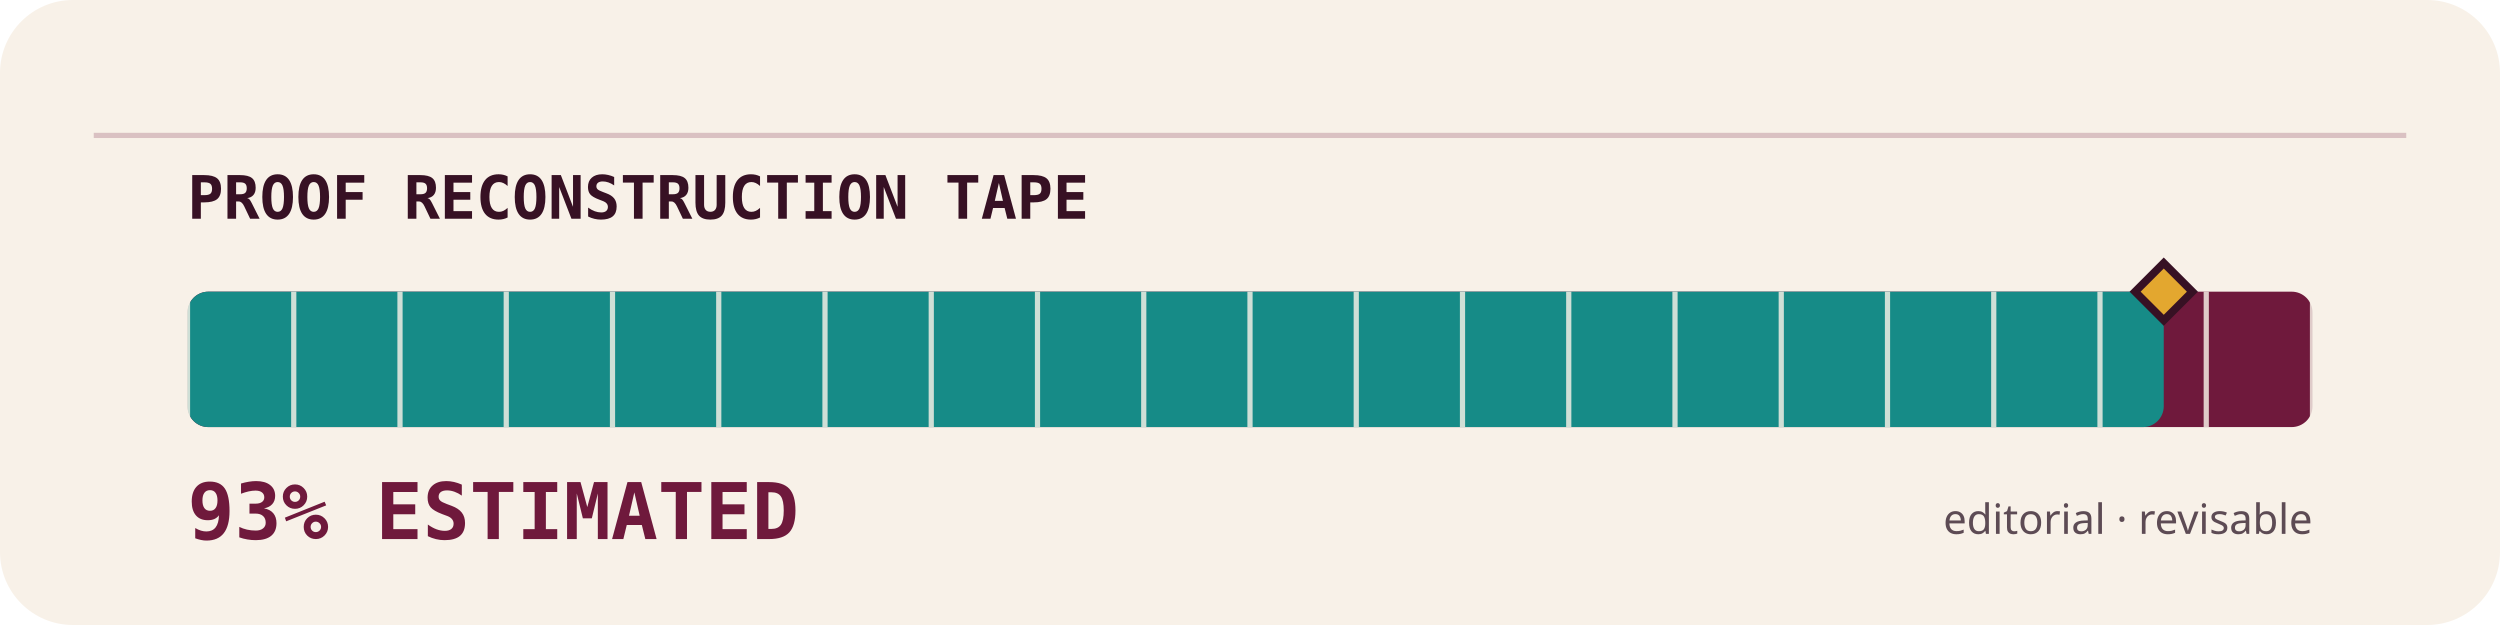
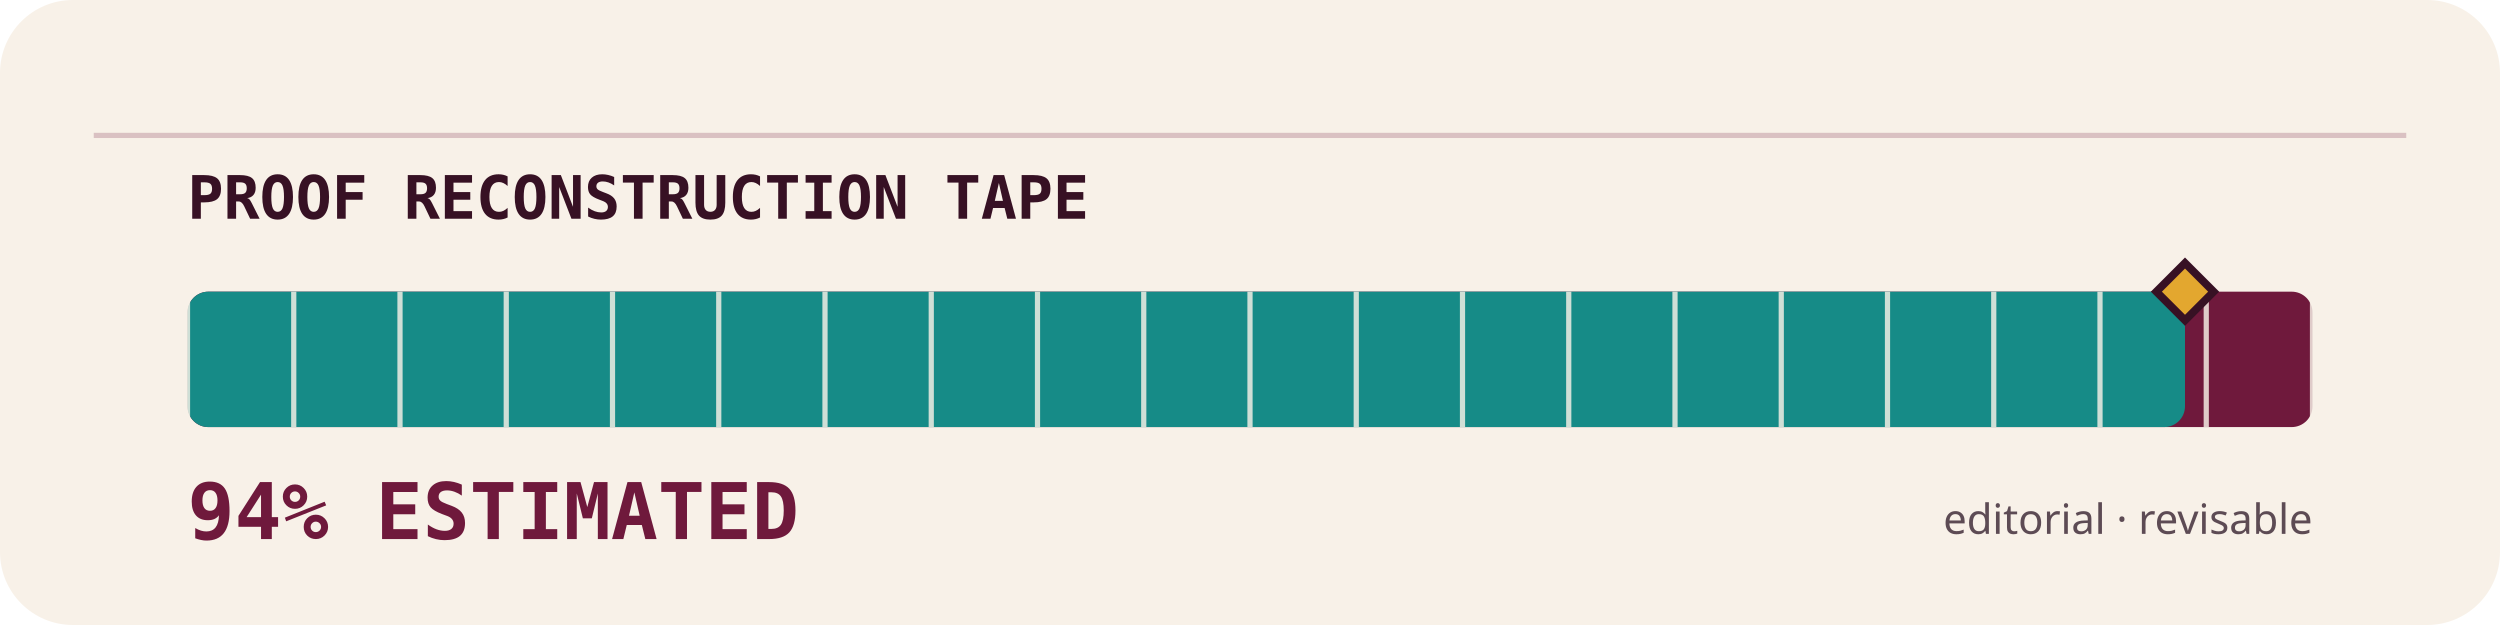
<svg xmlns="http://www.w3.org/2000/svg" viewBox="0 0 960 240" width="960" height="240" role="img" aria-labelledby="proof-progress-title proof-progress-desc">
  <rect width="960" height="240" rx="28" fill="#f8f1e8" />
  <path d="M36 52h888" stroke="#6f193c" stroke-width="2" opacity="0.22" />
  <text x="72" y="84" fill="#371124" font-family="ui-monospace, SFMono-Regular, Menlo, Consolas, monospace" font-size="23" font-weight="700">PROOF RECONSTRUCTION TAPE</text>
  <rect x="72" y="112" width="816" height="52" rx="8" fill="#6f193c" />
-   <rect x="72" y="112" width="758.88" height="52" rx="8" fill="#168b87" />
+   <rect x="72" y="112" width="767.04" height="52" rx="8" fill="#168b87" />
  <path d="M72 112v52" stroke="#f8f1e8" stroke-width="2" opacity="0.82" />
  <path d="M112.8 112v52" stroke="#f8f1e8" stroke-width="2" opacity="0.82" />
  <path d="M153.6 112v52" stroke="#f8f1e8" stroke-width="2" opacity="0.82" />
  <path d="M194.4 112v52" stroke="#f8f1e8" stroke-width="2" opacity="0.82" />
  <path d="M235.2 112v52" stroke="#f8f1e8" stroke-width="2" opacity="0.82" />
  <path d="M276 112v52" stroke="#f8f1e8" stroke-width="2" opacity="0.82" />
  <path d="M316.8 112v52" stroke="#f8f1e8" stroke-width="2" opacity="0.82" />
  <path d="M357.6 112v52" stroke="#f8f1e8" stroke-width="2" opacity="0.82" />
  <path d="M398.4 112v52" stroke="#f8f1e8" stroke-width="2" opacity="0.82" />
  <path d="M439.2 112v52" stroke="#f8f1e8" stroke-width="2" opacity="0.82" />
  <path d="M480 112v52" stroke="#f8f1e8" stroke-width="2" opacity="0.82" />
  <path d="M520.8 112v52" stroke="#f8f1e8" stroke-width="2" opacity="0.82" />
  <path d="M561.6 112v52" stroke="#f8f1e8" stroke-width="2" opacity="0.82" />
  <path d="M602.4 112v52" stroke="#f8f1e8" stroke-width="2" opacity="0.82" />
  <path d="M643.2 112v52" stroke="#f8f1e8" stroke-width="2" opacity="0.82" />
  <path d="M684 112v52" stroke="#f8f1e8" stroke-width="2" opacity="0.82" />
  <path d="M724.8 112v52" stroke="#f8f1e8" stroke-width="2" opacity="0.82" />
  <path d="M765.6 112v52" stroke="#f8f1e8" stroke-width="2" opacity="0.82" />
  <path d="M806.4 112v52" stroke="#f8f1e8" stroke-width="2" opacity="0.82" />
  <path d="M847.2 112v52" stroke="#f8f1e8" stroke-width="2" opacity="0.82" />
  <path d="M888 112v52" stroke="#f8f1e8" stroke-width="2" opacity="0.82" />
-   <path d="M830.88 101l11 11-11 11-11-11z" fill="#e3a72f" stroke="#371124" stroke-width="3" />
-   <text x="72" y="207" fill="#6f193c" font-family="ui-monospace, SFMono-Regular, Menlo, Consolas, monospace" font-size="30" font-weight="800">93% ESTIMATED</text>
+   <path d="M839.04 101l11 11-11 11-11-11z" fill="#e3a72f" stroke="#371124" stroke-width="3" />
+   <text x="72" y="207" fill="#6f193c" font-family="ui-monospace, SFMono-Regular, Menlo, Consolas, monospace" font-size="30" font-weight="800">94% ESTIMATED</text>
  <text x="888" y="205" text-anchor="end" fill="#5d4b54" font-family="system-ui, sans-serif" font-size="16">editorial · revisable</text>
</svg>
